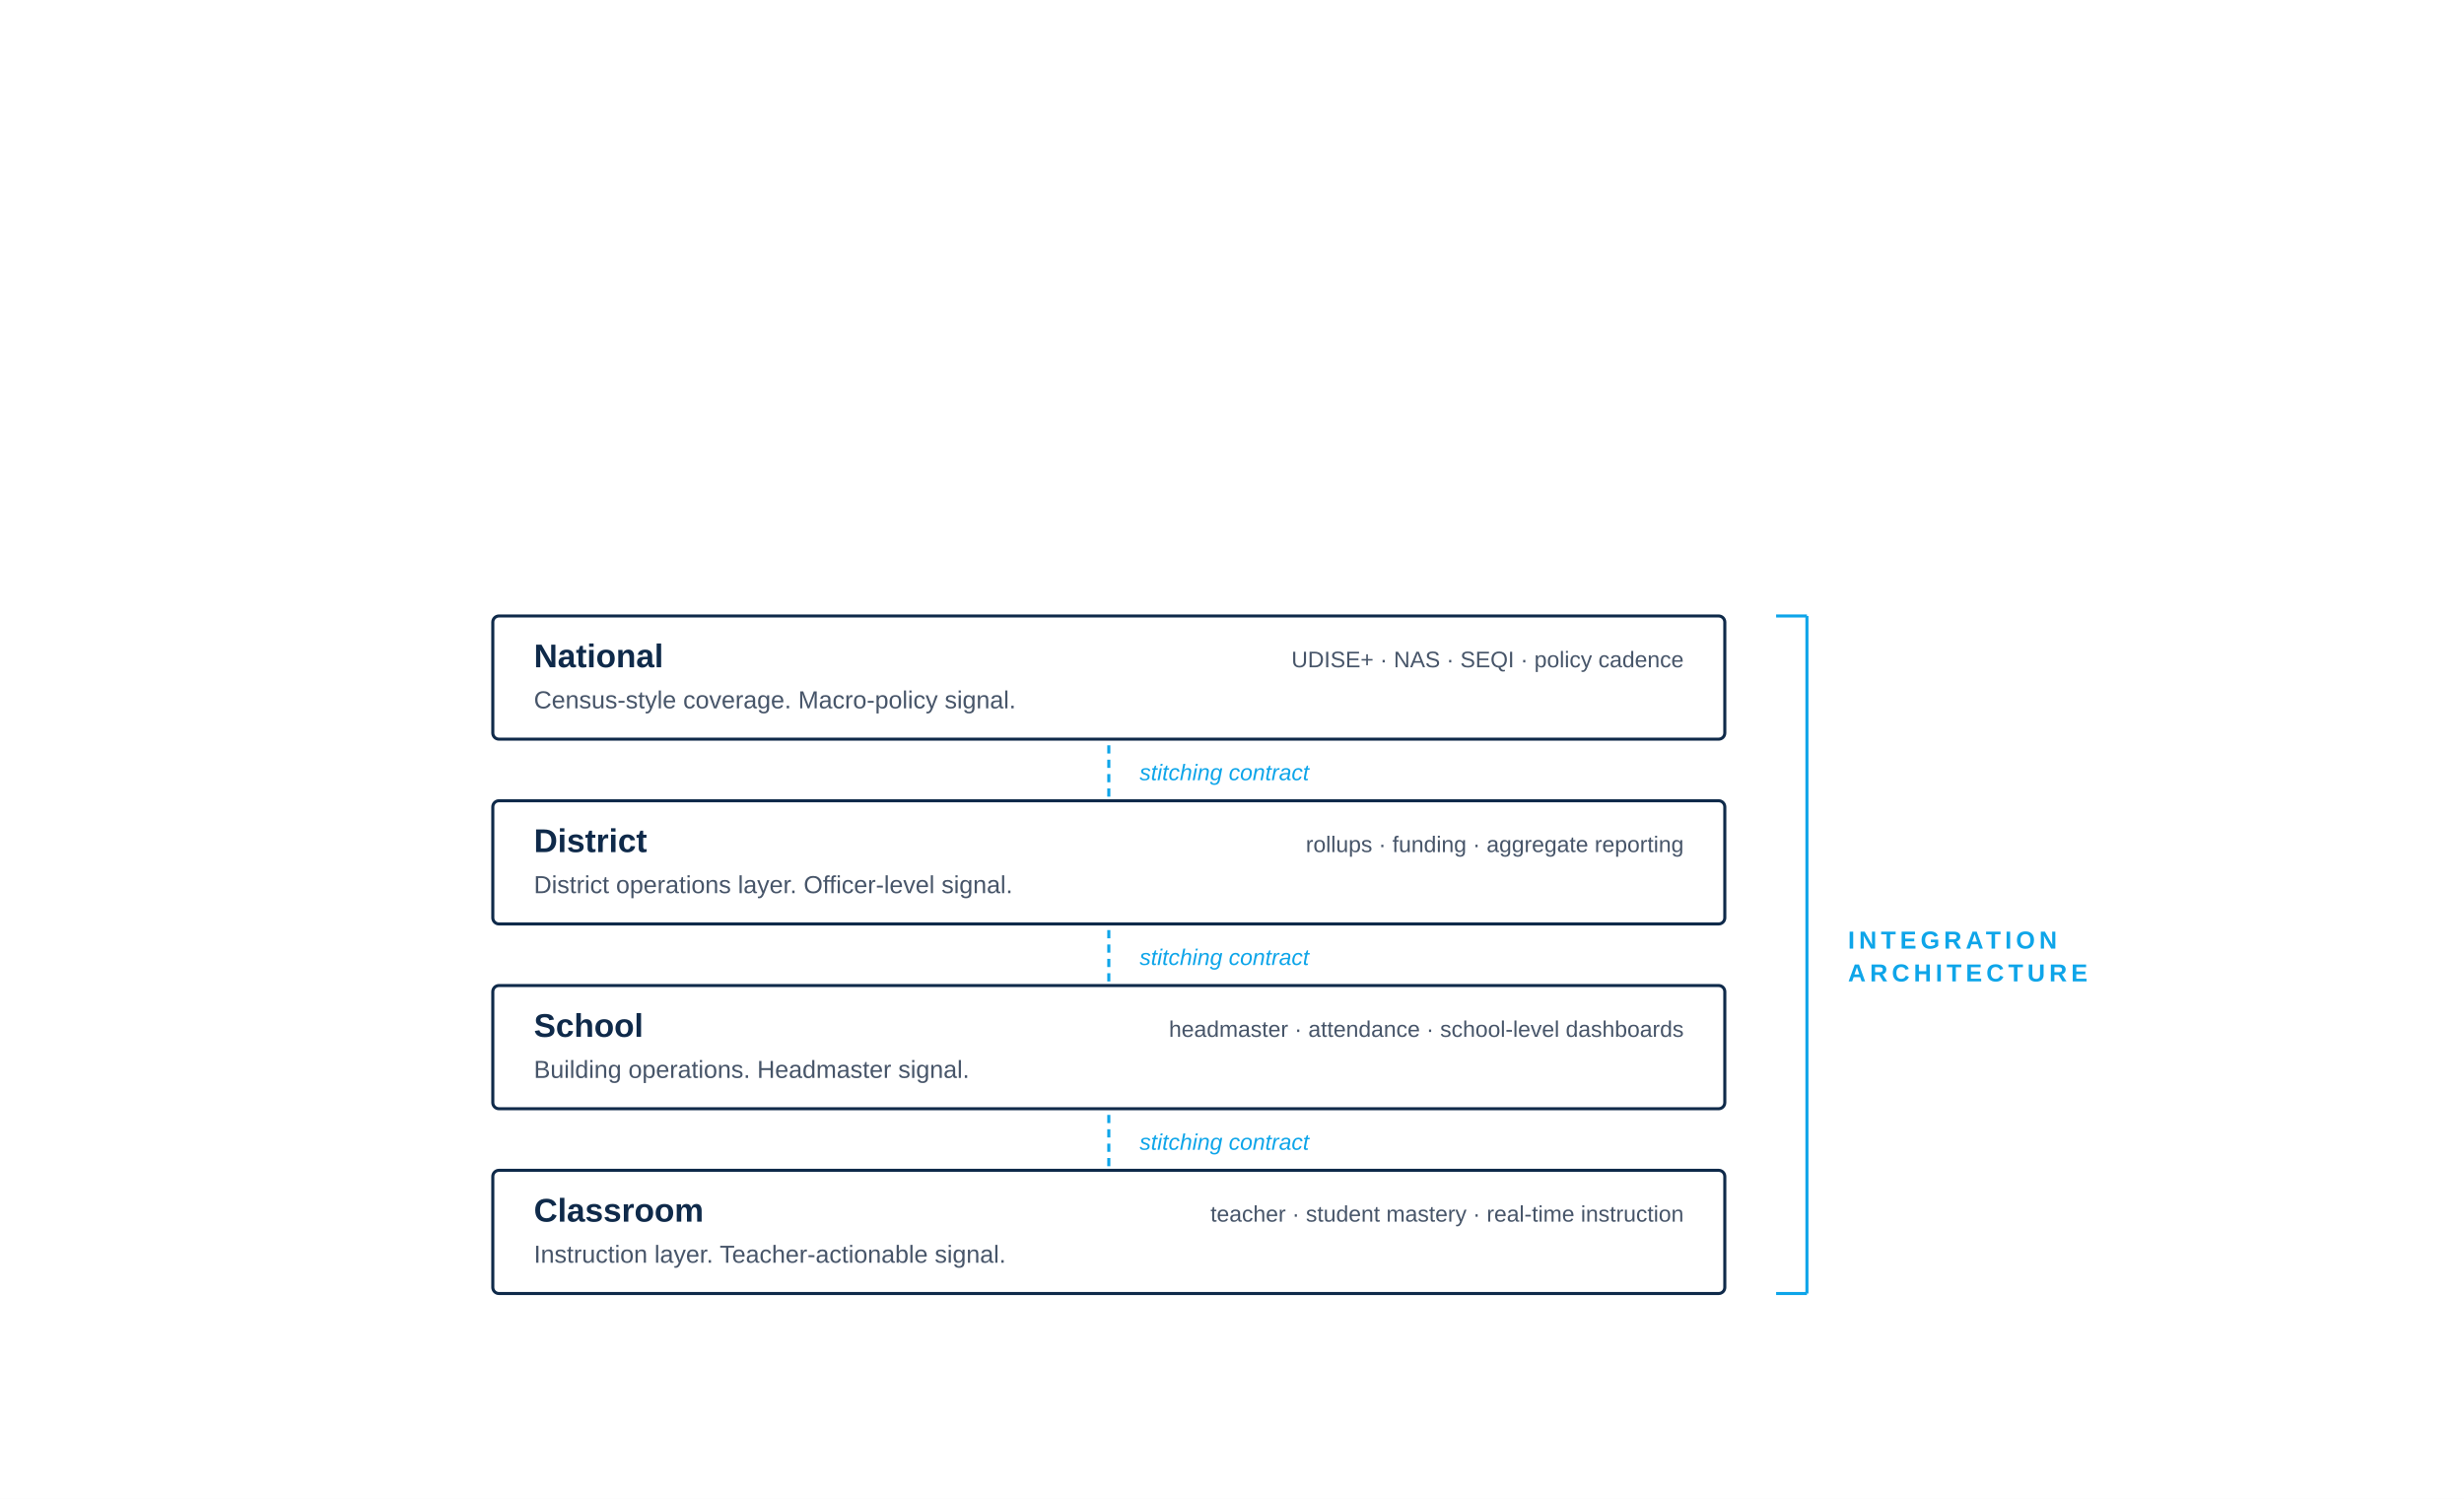
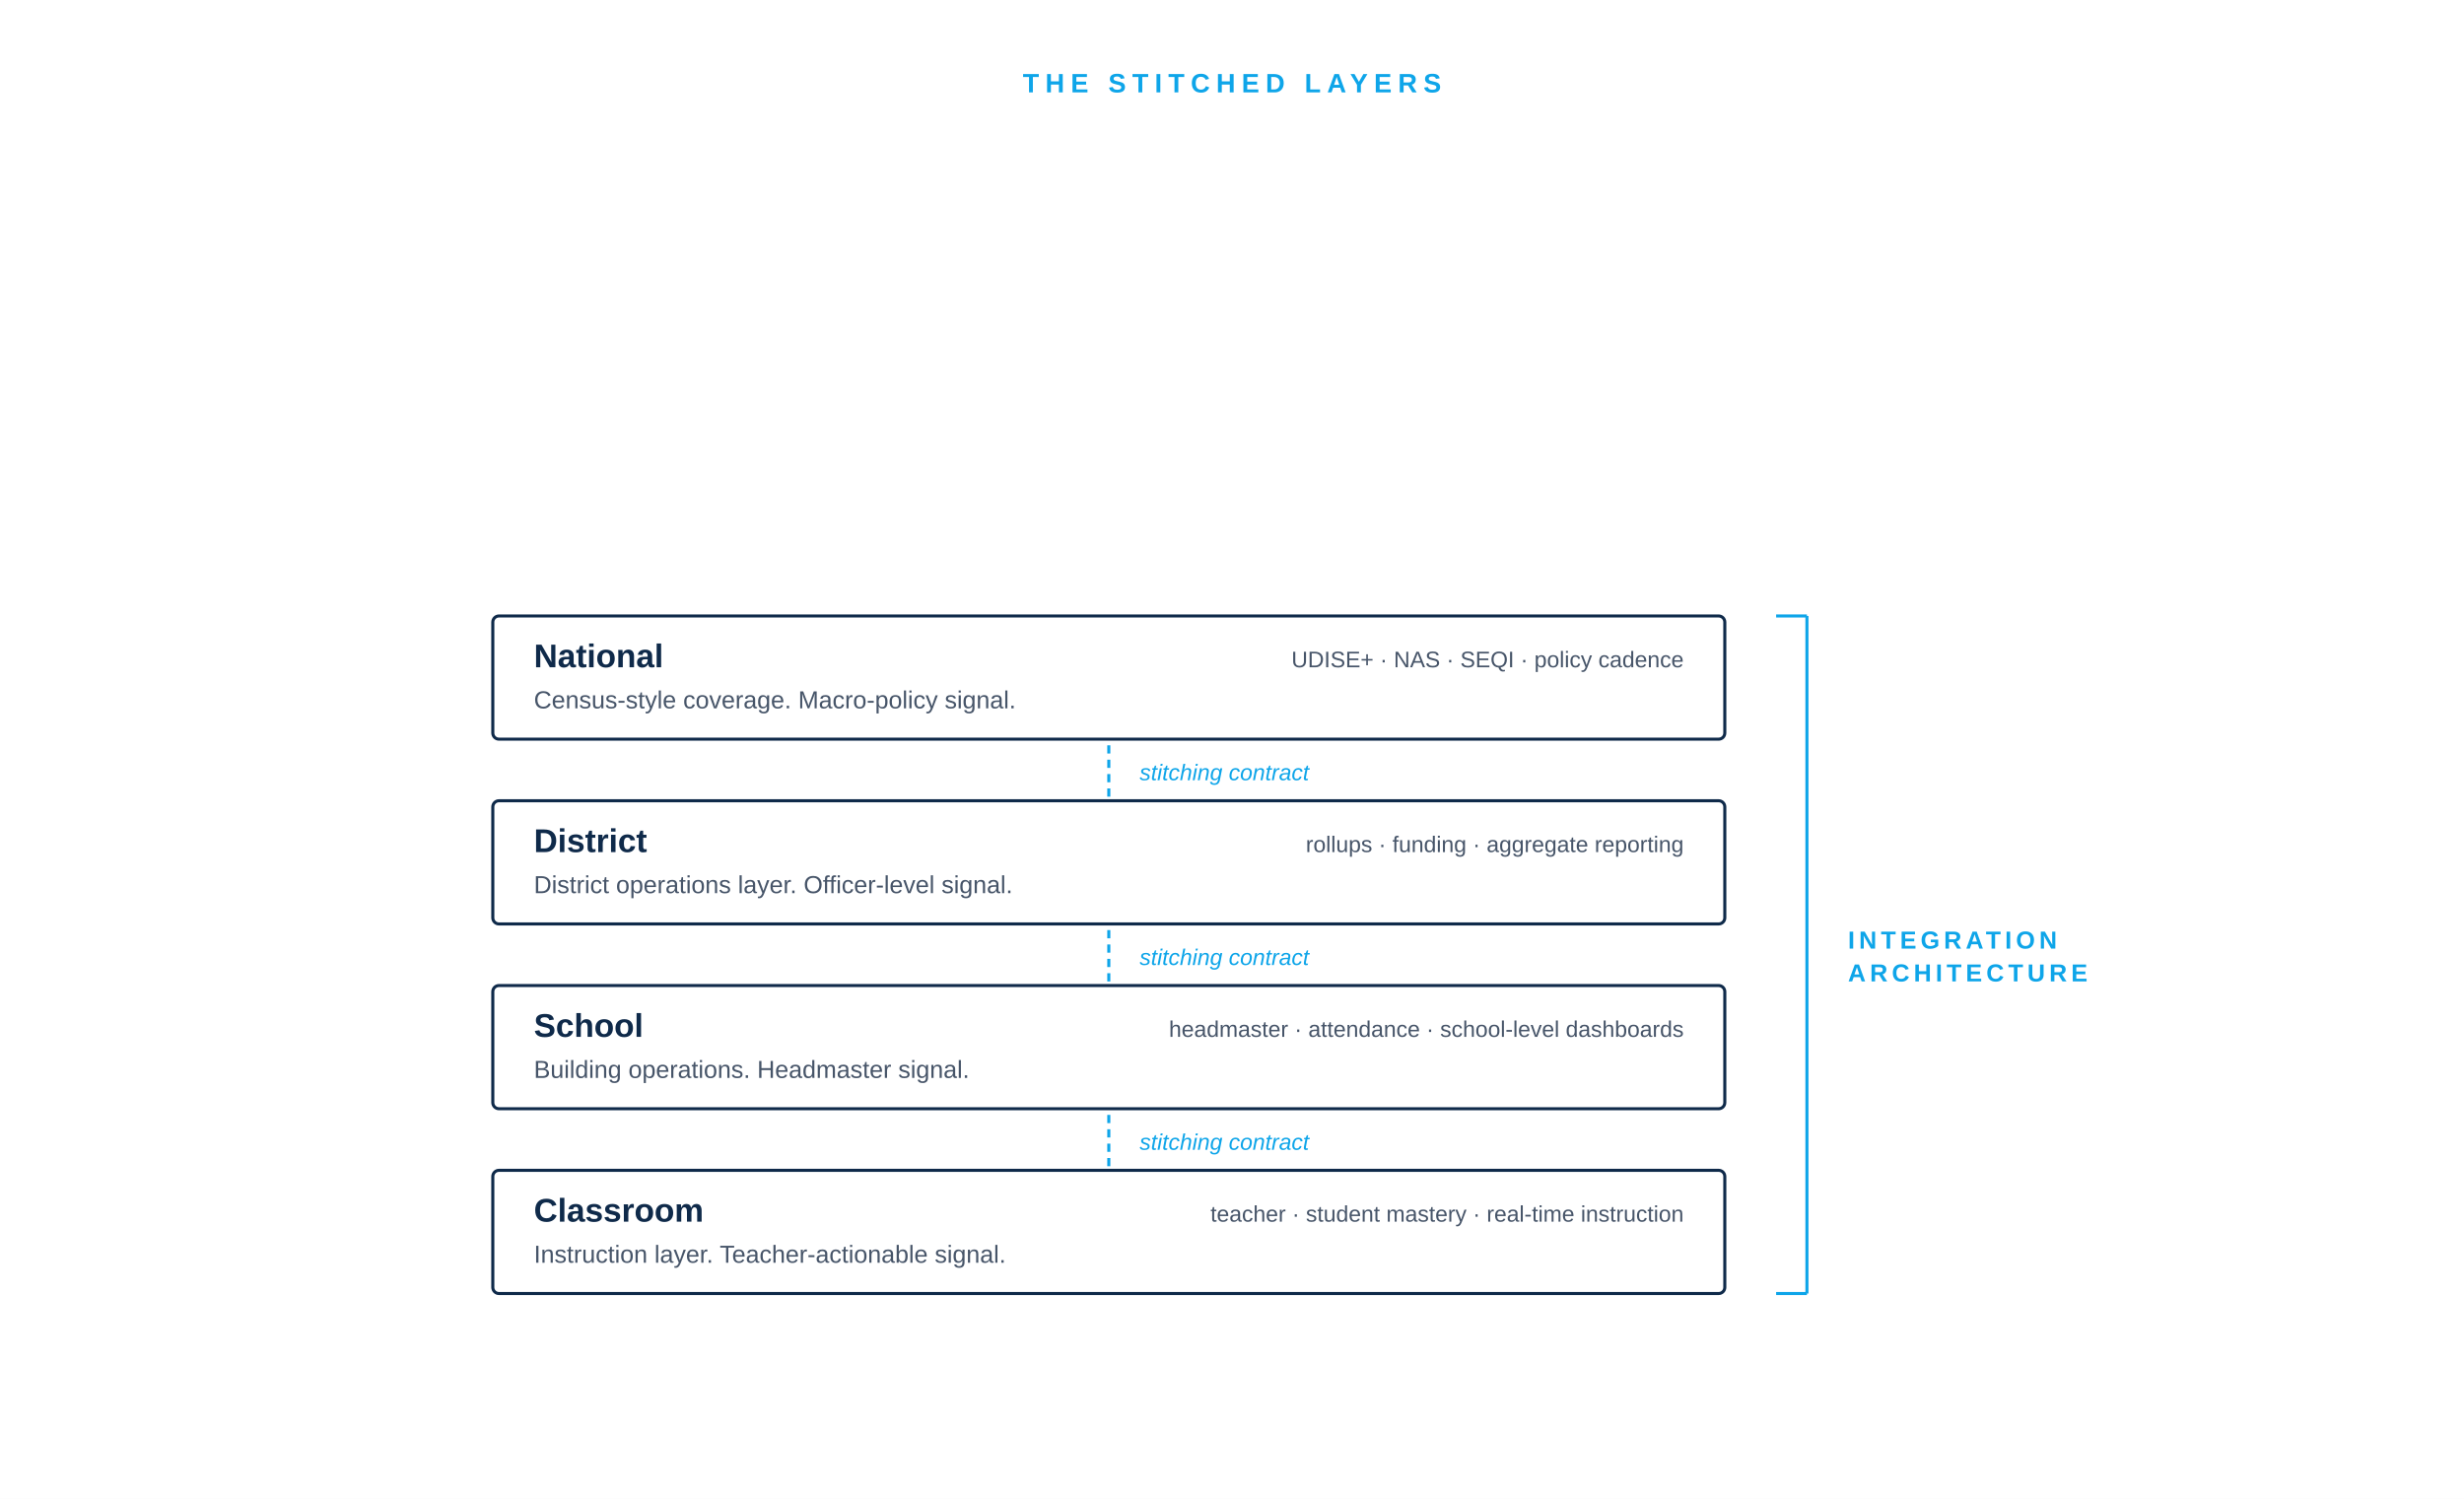
<svg xmlns="http://www.w3.org/2000/svg" viewBox="0 -110 1200 730" role="img">
  <rect x="0" y="-110" width="1200" height="730" fill="#FFFFFF" />
+   <text x="600" y="-65" font-family="-apple-system, BlinkMacSystemFont, 'Helvetica Neue', Arial, sans-serif" font-size="13" font-weight="600" fill="#0EA5E9" letter-spacing="3" text-anchor="middle">THE STITCHED LAYERS</text>
  <rect x="240" y="190" width="600" height="60" fill="none" stroke="#0F2A4A" stroke-width="1.5" rx="3" />
  <text x="260" y="215" font-family="-apple-system, BlinkMacSystemFont, 'Helvetica Neue', Arial, sans-serif" font-size="16" font-weight="600" fill="#0F2A4A" text-anchor="start">National</text>
  <text x="820" y="215" font-family="-apple-system, BlinkMacSystemFont, 'Helvetica Neue', Arial, sans-serif" font-size="11" fill="#475569" text-anchor="end">UDISE+ · NAS · SEQI · policy cadence</text>
  <text x="260" y="235" font-family="-apple-system, BlinkMacSystemFont, 'Helvetica Neue', Arial, sans-serif" font-size="12" fill="#475569" text-anchor="start">Census-style coverage. Macro-policy signal.</text>
  <line x1="540" y1="253" x2="540" y2="278" stroke="#0EA5E9" stroke-width="1.5" stroke-dasharray="4 3" />
  <text x="555" y="270" font-family="-apple-system, BlinkMacSystemFont, 'Helvetica Neue', Arial, sans-serif" font-size="11" fill="#0EA5E9" text-anchor="start" font-style="italic">stitching contract</text>
  <rect x="240" y="280" width="600" height="60" fill="none" stroke="#0F2A4A" stroke-width="1.5" rx="3" />
  <text x="260" y="305" font-family="-apple-system, BlinkMacSystemFont, 'Helvetica Neue', Arial, sans-serif" font-size="16" font-weight="600" fill="#0F2A4A" text-anchor="start">District</text>
  <text x="820" y="305" font-family="-apple-system, BlinkMacSystemFont, 'Helvetica Neue', Arial, sans-serif" font-size="11" fill="#475569" text-anchor="end">rollups · funding · aggregate reporting</text>
  <text x="260" y="325" font-family="-apple-system, BlinkMacSystemFont, 'Helvetica Neue', Arial, sans-serif" font-size="12" fill="#475569" text-anchor="start">District operations layer. Officer-level signal.</text>
  <line x1="540" y1="343" x2="540" y2="368" stroke="#0EA5E9" stroke-width="1.5" stroke-dasharray="4 3" />
  <text x="555" y="360" font-family="-apple-system, BlinkMacSystemFont, 'Helvetica Neue', Arial, sans-serif" font-size="11" fill="#0EA5E9" text-anchor="start" font-style="italic">stitching contract</text>
  <rect x="240" y="370" width="600" height="60" fill="none" stroke="#0F2A4A" stroke-width="1.5" rx="3" />
  <text x="260" y="395" font-family="-apple-system, BlinkMacSystemFont, 'Helvetica Neue', Arial, sans-serif" font-size="16" font-weight="600" fill="#0F2A4A" text-anchor="start">School</text>
  <text x="820" y="395" font-family="-apple-system, BlinkMacSystemFont, 'Helvetica Neue', Arial, sans-serif" font-size="11" fill="#475569" text-anchor="end">headmaster · attendance · school-level dashboards</text>
  <text x="260" y="415" font-family="-apple-system, BlinkMacSystemFont, 'Helvetica Neue', Arial, sans-serif" font-size="12" fill="#475569" text-anchor="start">Building operations. Headmaster signal.</text>
  <line x1="540" y1="433" x2="540" y2="458" stroke="#0EA5E9" stroke-width="1.5" stroke-dasharray="4 3" />
  <text x="555" y="450" font-family="-apple-system, BlinkMacSystemFont, 'Helvetica Neue', Arial, sans-serif" font-size="11" fill="#0EA5E9" text-anchor="start" font-style="italic">stitching contract</text>
  <rect x="240" y="460" width="600" height="60" fill="none" stroke="#0F2A4A" stroke-width="1.5" rx="3" />
  <text x="260" y="485" font-family="-apple-system, BlinkMacSystemFont, 'Helvetica Neue', Arial, sans-serif" font-size="16" font-weight="600" fill="#0F2A4A" text-anchor="start">Classroom</text>
  <text x="820" y="485" font-family="-apple-system, BlinkMacSystemFont, 'Helvetica Neue', Arial, sans-serif" font-size="11" fill="#475569" text-anchor="end">teacher · student mastery · real-time instruction</text>
  <text x="260" y="505" font-family="-apple-system, BlinkMacSystemFont, 'Helvetica Neue', Arial, sans-serif" font-size="12" fill="#475569" text-anchor="start">Instruction layer. Teacher-actionable signal.</text>
  <g>
    <line x1="880" y1="190" x2="880" y2="520" stroke="#0EA5E9" stroke-width="1.5" />
    <line x1="880" y1="190" x2="865" y2="190" stroke="#0EA5E9" stroke-width="1.5" />
    <line x1="880" y1="520" x2="865" y2="520" stroke="#0EA5E9" stroke-width="1.5" />
    <text x="900" y="352" font-family="-apple-system, BlinkMacSystemFont, 'Helvetica Neue', Arial, sans-serif" font-size="12" font-weight="600" letter-spacing="2" fill="#0EA5E9" text-anchor="start">INTEGRATION</text>
    <text x="900" y="368" font-family="-apple-system, BlinkMacSystemFont, 'Helvetica Neue', Arial, sans-serif" font-size="12" font-weight="600" letter-spacing="2" fill="#0EA5E9" text-anchor="start">ARCHITECTURE</text>
  </g>
</svg>
